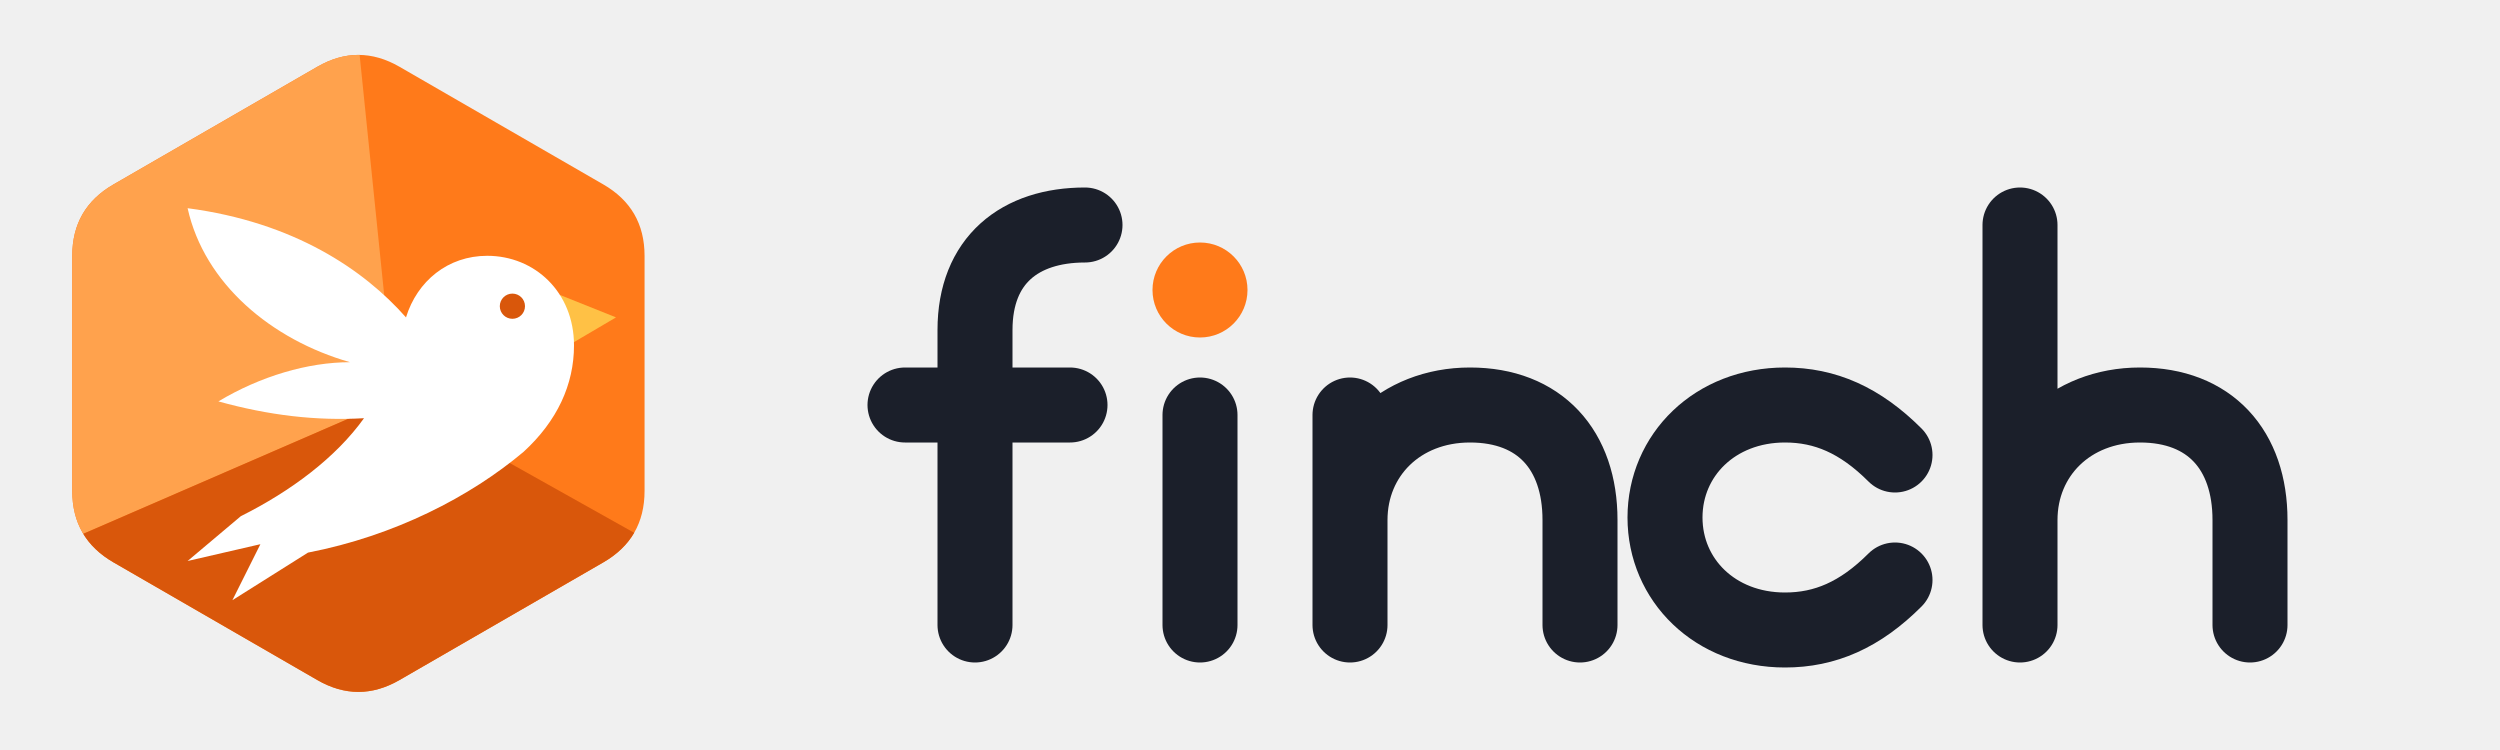
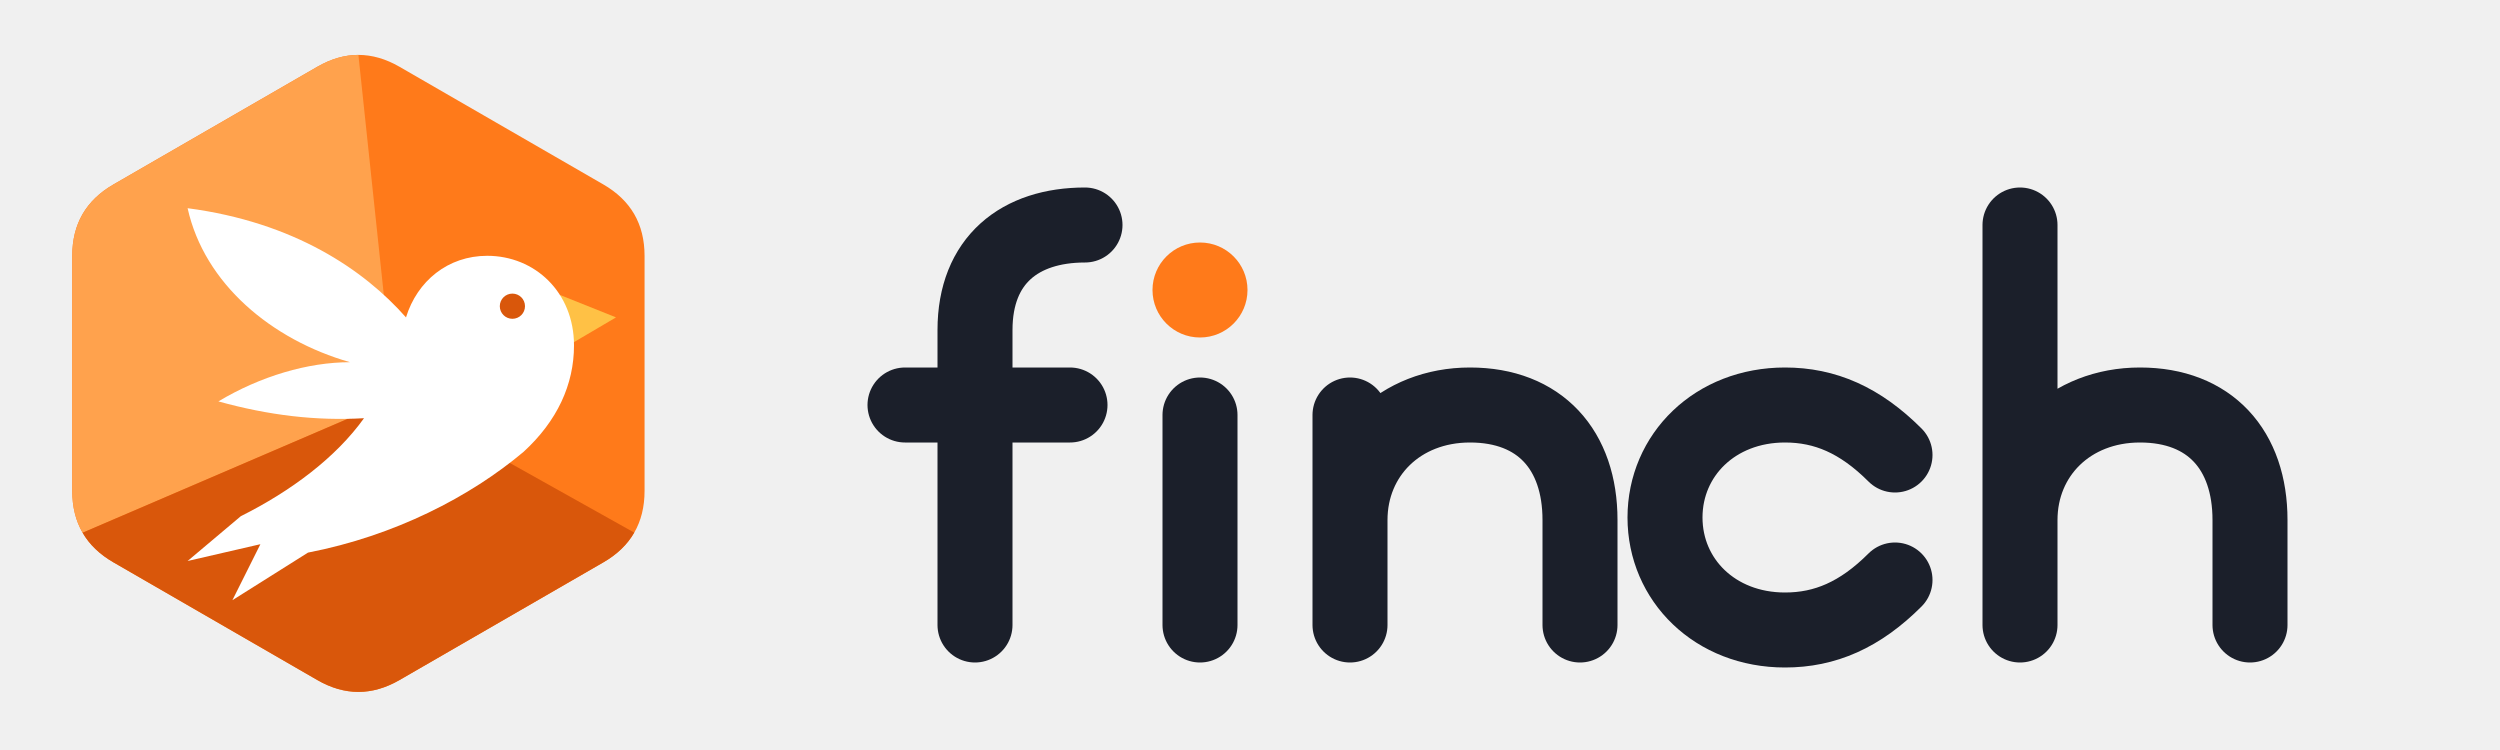
<svg xmlns="http://www.w3.org/2000/svg" viewBox="0 0 1000 300" width="1000" height="300">
  <g transform="translate(0 6) scale(0.56)">
-     <defs>
-       <clipPath id="finch-hex">
-         <path d="M226.6 37.0 Q256.0 20.0 285.4 37.0 L430.9 121.0 Q460.4 138.0 460.4 172.0 L460.4 340.0 Q460.4 374.0 430.9 391.0 L285.4 475.0 Q256.0 492.0 226.6 475.0 L81.1 391.0 Q51.6 374.0 51.6 340.0 L51.6 172.0 Q51.6 138.0 81.1 121.0 Z" />
-       </clipPath>
-     </defs>
-     <g clip-path="url(#finch-hex)">
-       <rect width="512" height="512" fill="#FF7A1A" />
-       <path d="M256.0 20.0 L282.0 274.0 L51.6 374.0 L51.6 138.0 Z" fill="#FFA24D" />
-       <path d="M51.6 374.0 L282.0 274.0 L460.4 374.0 L256.0 492.0 Z" fill="#D9570B" />
-     </g>
+     <path d="M226.6 37.0 Q256.0 20.0 285.4 37.0 L430.9 121.0 Q460.4 138.0 460.4 172.0 L460.4 340.0 Q460.4 374.0 430.9 391.0 L285.4 475.0 Q256.0 492.0 226.6 475.0 L81.1 391.0 Q51.6 374.0 51.6 340.0 L51.6 172.0 Q51.6 138.0 81.1 121.0 Z" fill="#FF7A1A" />
+     <path d="M59.0 369.8 Q51.6 357.0 51.6 340.0 L51.6 172.0 Q51.6 138.0 81.1 121.0 L226.6 37.0 Q241.3 28.5 256.0 28.5 L282.0 274.0 Z" fill="#FFA24D" />
+     <path d="M453.0 369.7 Q445.7 382.5 430.9 391.0 L285.4 475.0 Q256.0 492.0 226.6 475.0 L81.1 391.0 Q66.3 382.5 59.0 369.8 L282.0 274.0 Z" fill="#D9570B" />
    <g transform="translate(14 22)">
      <path d="M 386 178 L 426 194 L 392 214 Z" fill="#FFC145" />
      <path d="M 396 214 C 396 176 368 150 334 150 C 306 150 284 168 276 194 C 246 160 196 126 120 116 C 132 170 180 210 236 226 C 206 226 172 236 142 254 C 178 264 212 268 246 266 C 226 294 194 318 158 336 L 120 368 L 172 356 L 152 396 L 206 362 C 268 350 322 322 360 290 C 384 268 396 242 396 214 Z" fill="#FFFFFF" />
      <circle cx="352" cy="186" r="9" fill="#D9570B" />
    </g>
  </g>
  <g transform="translate(330 20)">
    <g fill="none" stroke="#1B1F2A" stroke-width="30" stroke-linecap="round" stroke-linejoin="round">
      <path d="M60 230 L60 112 C60 84 78 70 104 70" />
      <path d="M32 142 L98 142" />
      <path d="M150 146 L150 230" />
      <path d="M210 230 L210 146 M210 188 C210 162 230 142 258 142 C286 142 302 160 302 188 L302 230" />
      <path d="M428 162 C414 148 400 142 384 142 C356 142 336 162 336 187 C336 212 356 232 384 232 C400 232 414 226 428 212" />
      <path d="M478 230 L478 70 M478 188 C478 162 498 142 526 142 C554 142 570 160 570 188 L570 230" />
    </g>
    <circle cx="150" cy="96" r="19" fill="#FF7A1A" />
  </g>
</svg>
